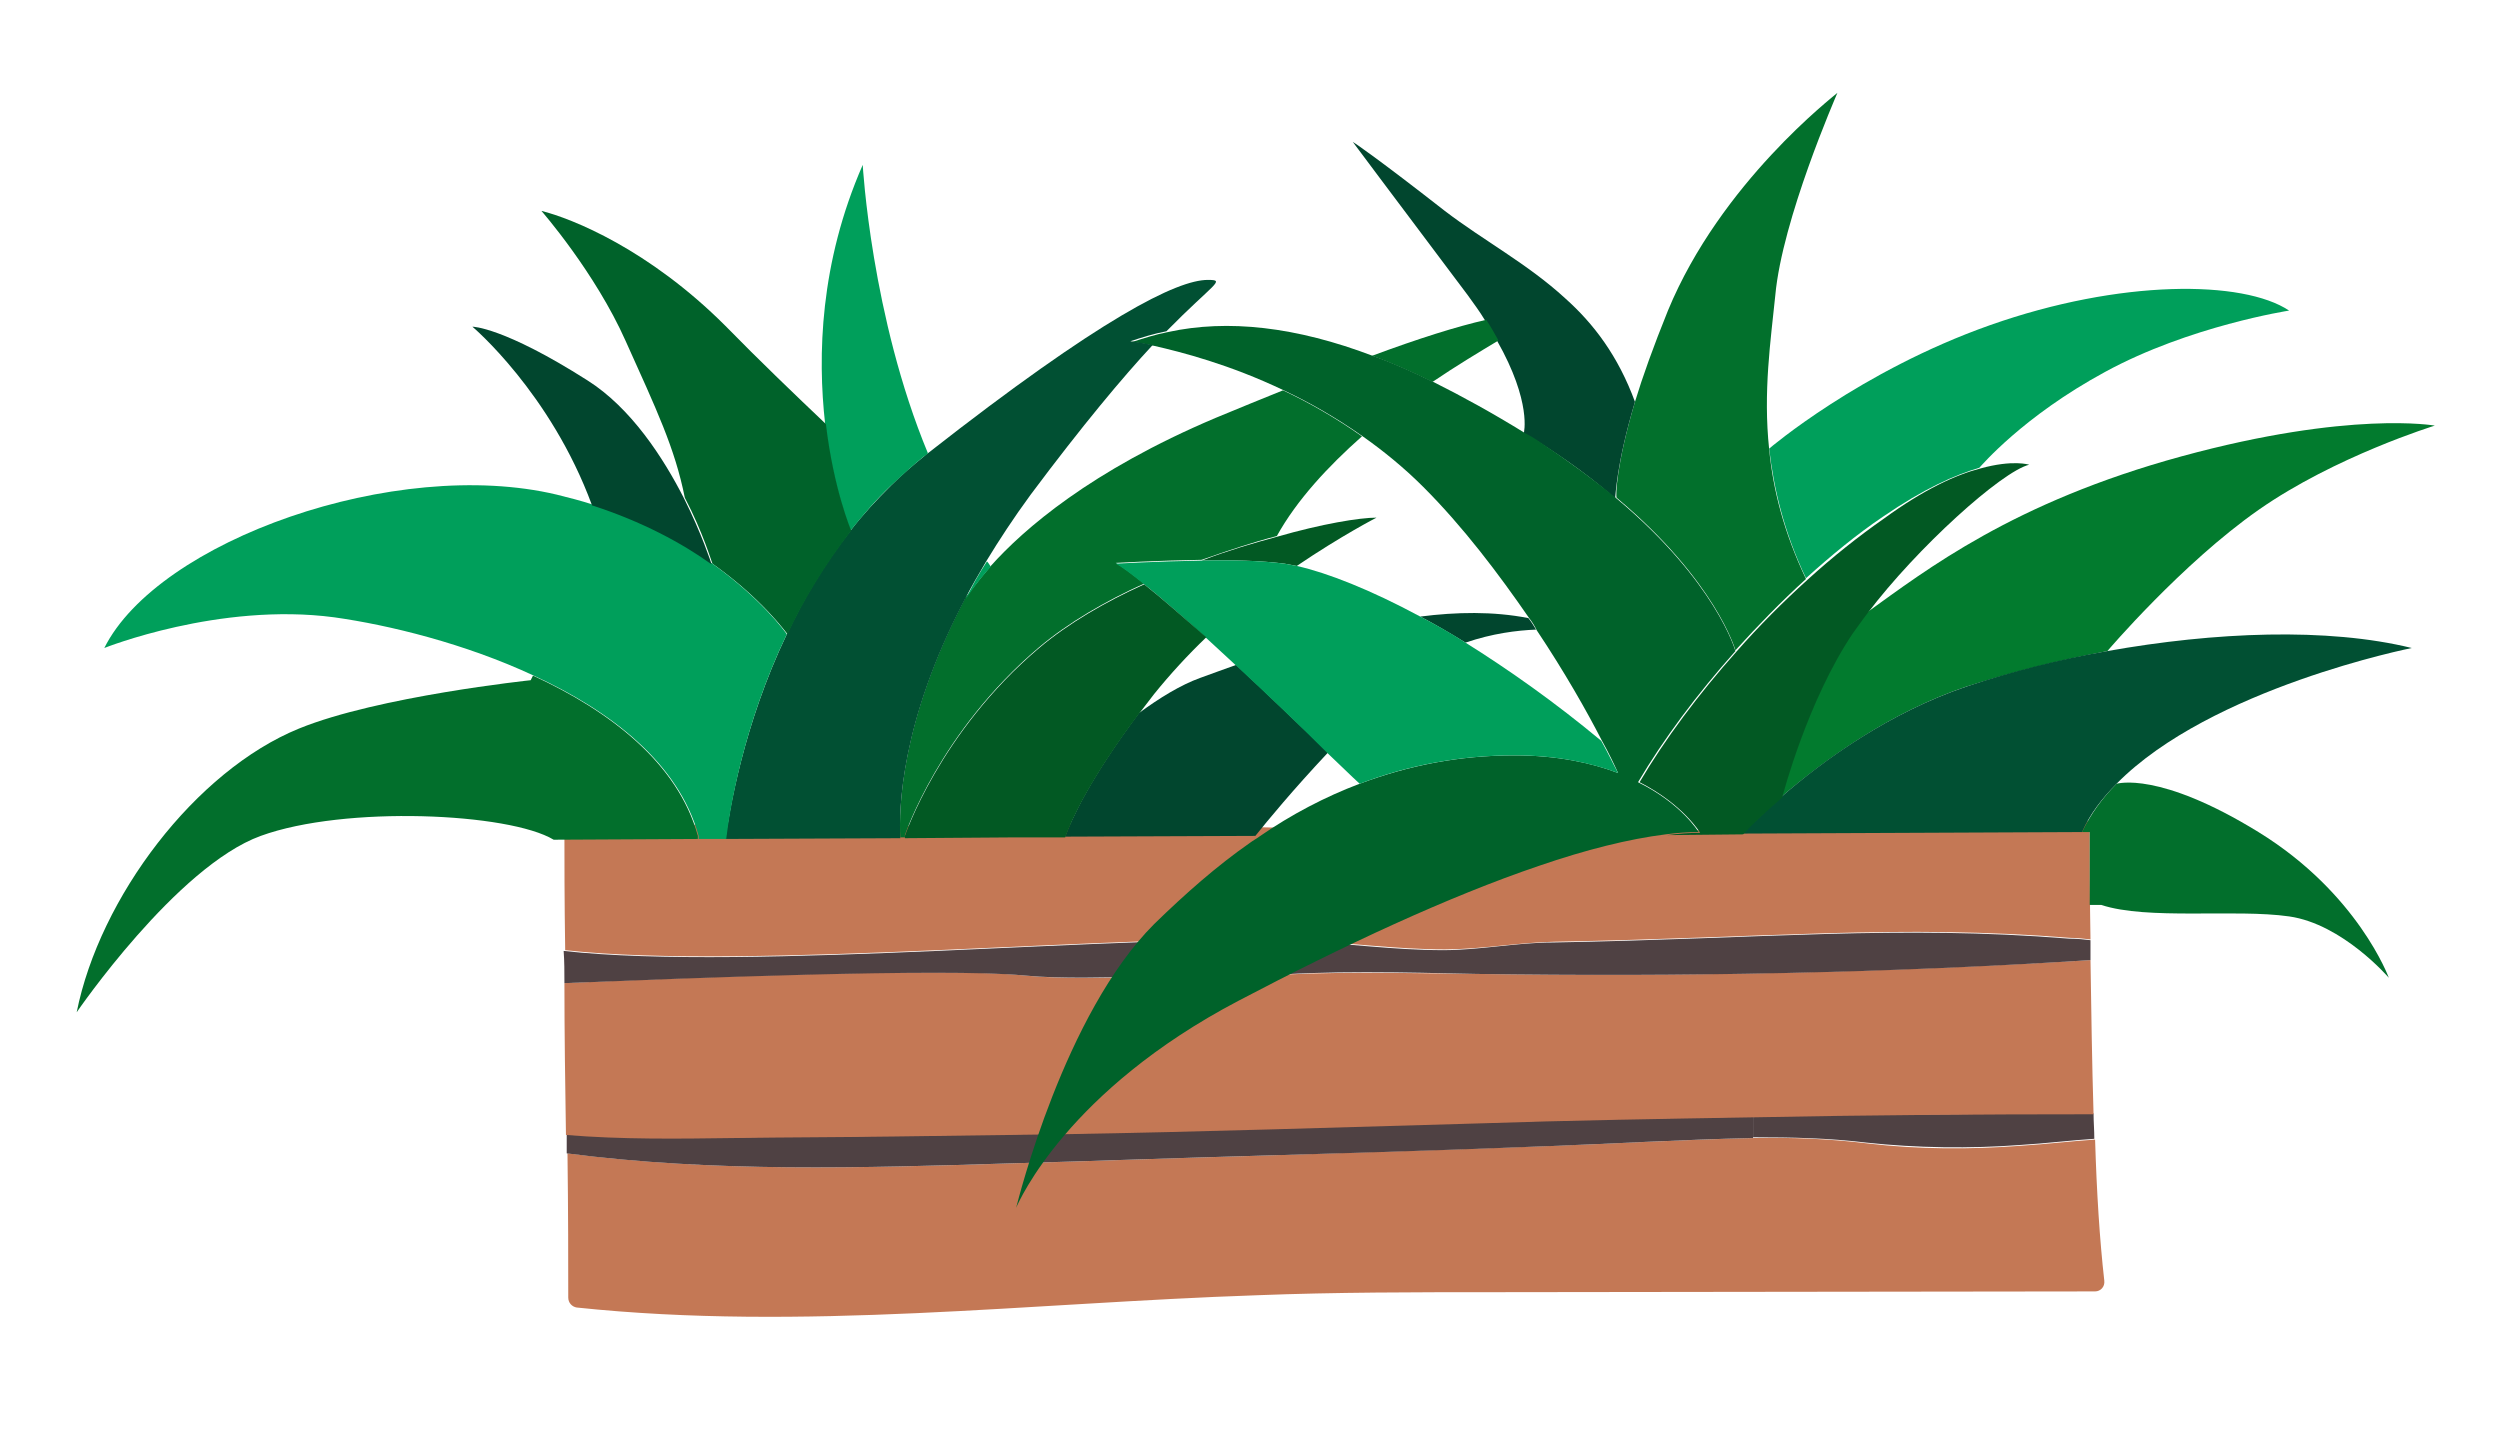
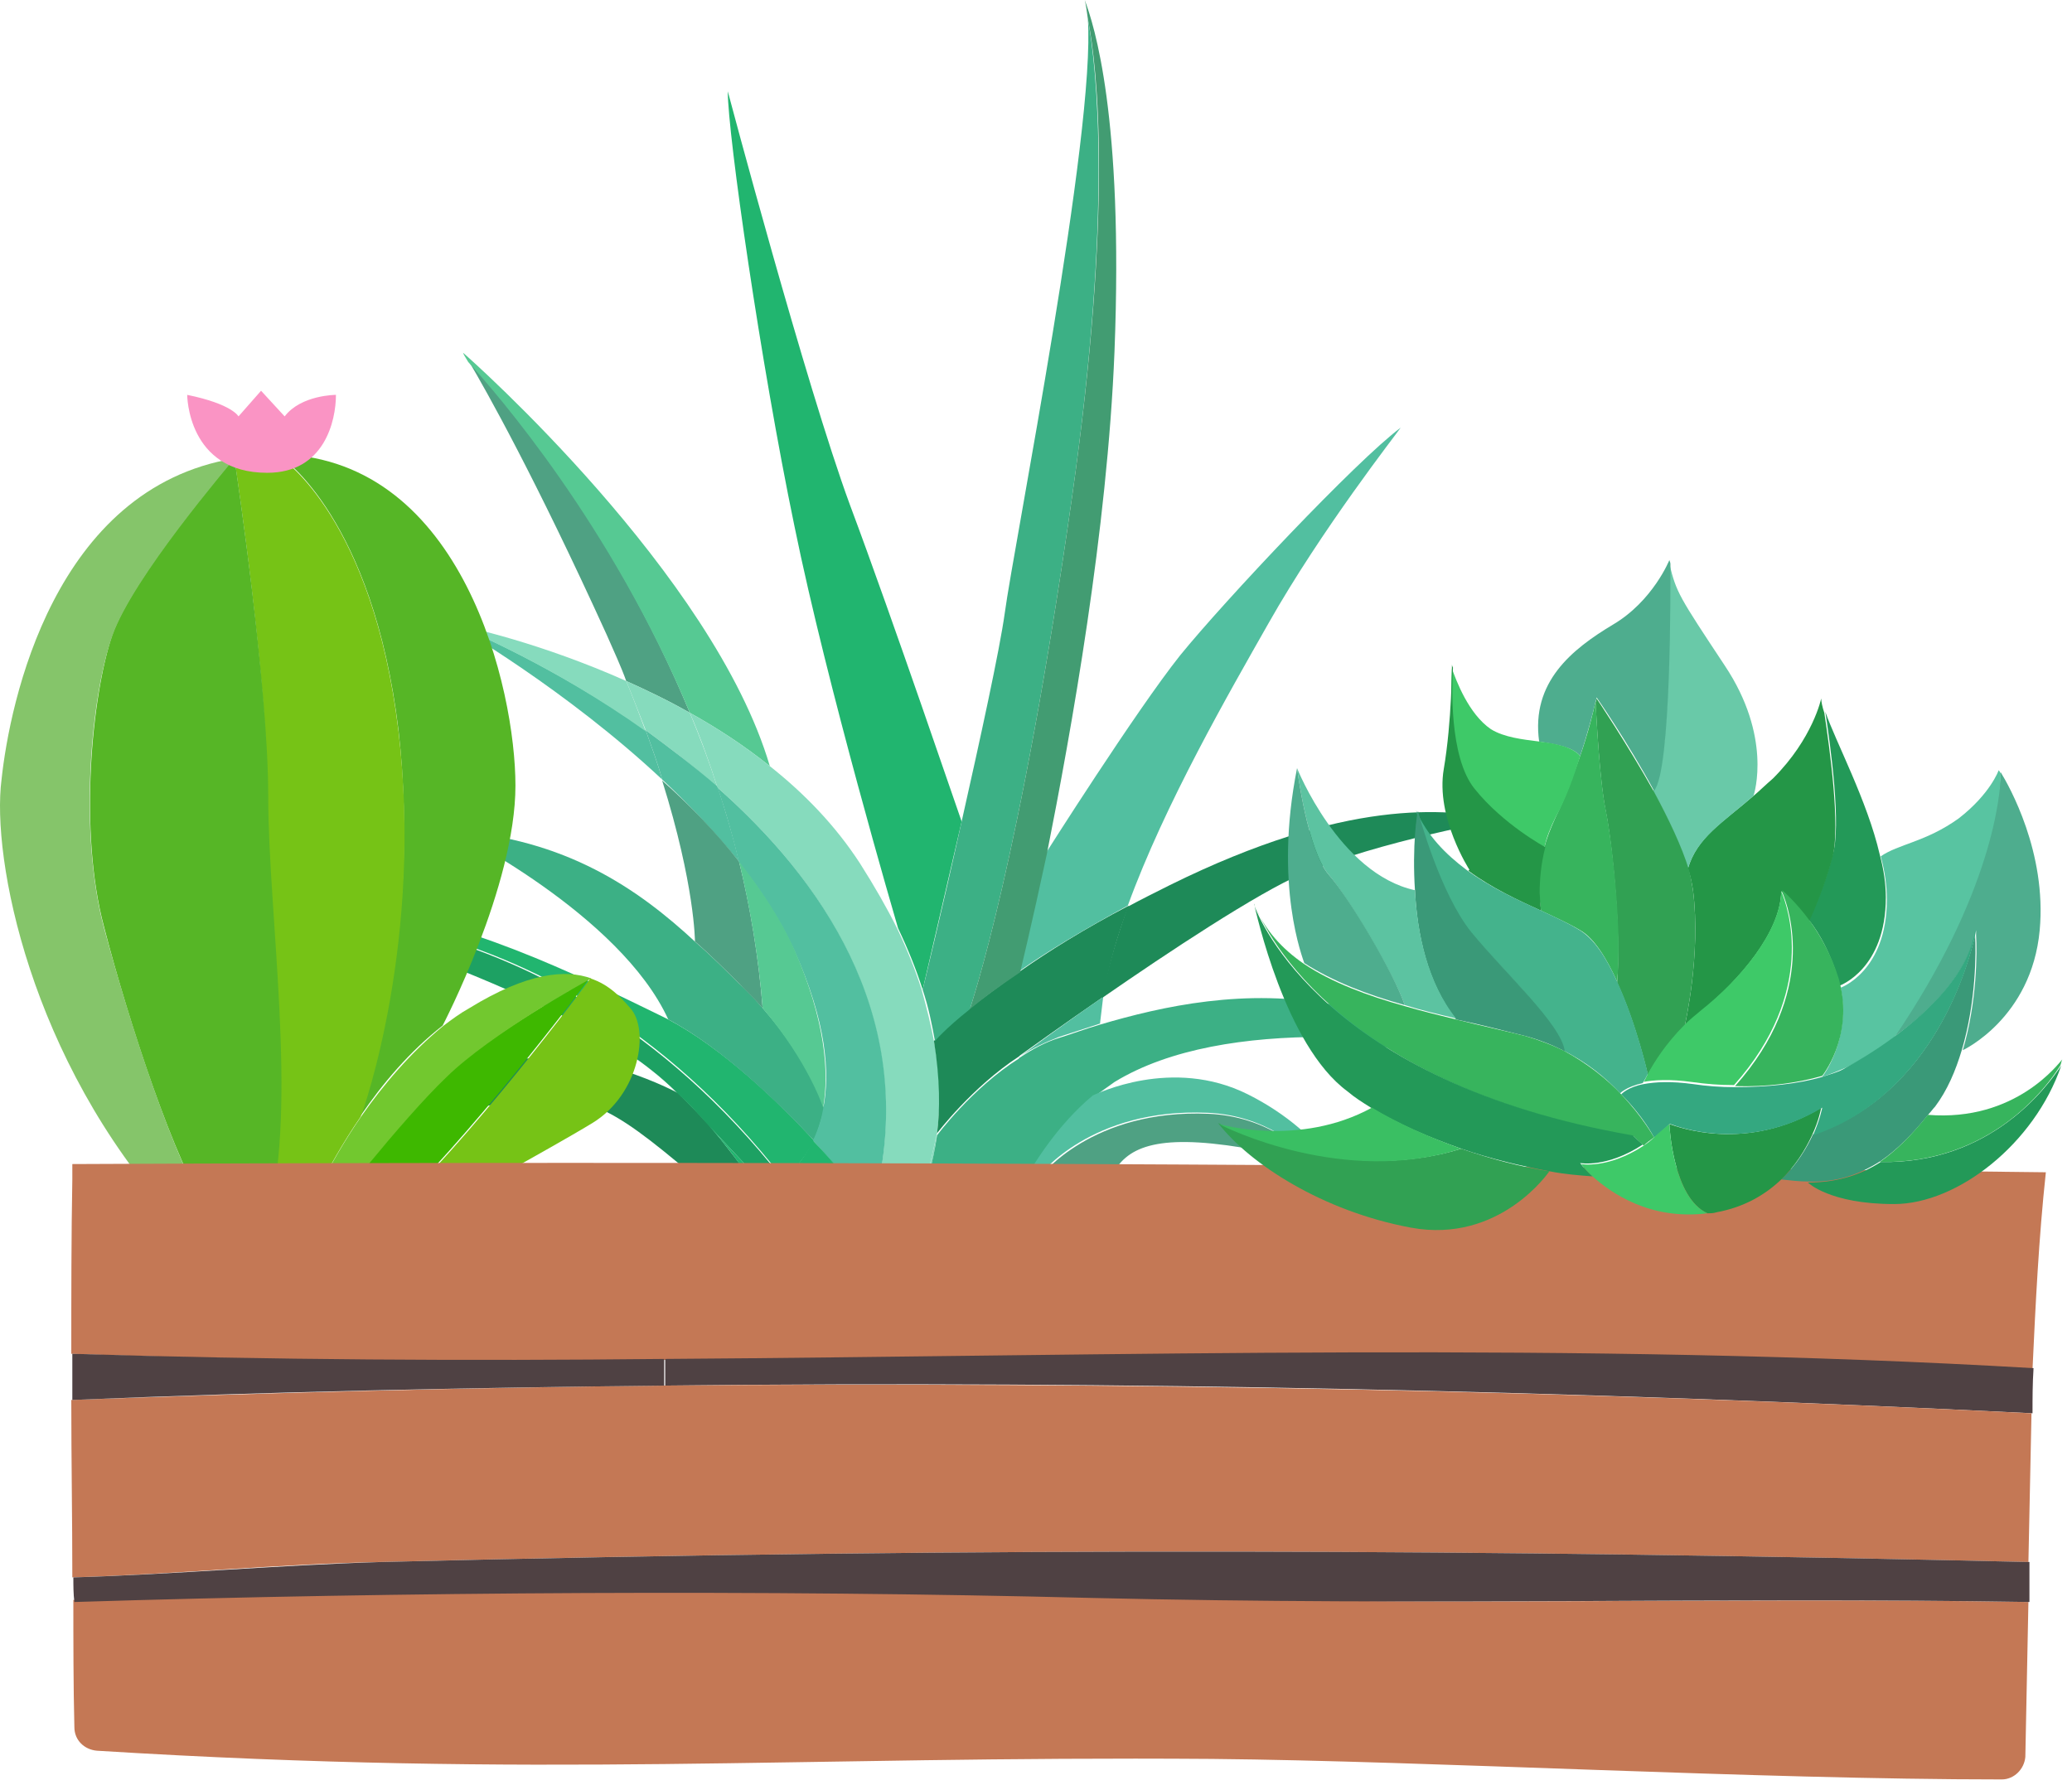
- <svg xmlns="http://www.w3.org/2000/svg" version="1.1" id="Layer_1" x="0px" y="0px" viewBox="0 0 326 187" style="enable-background:new 0 0 326 187;" xml:space="preserve">
-   <path style="fill:#C47855;" d="M274.4,167c0.1,0.8-0.5,1.4-1.2,1.4l-78.2,0.1c-10.4,0-20.8,0-31.1,0.4c-29.6,1-59.3,4.7-88.7,1.6  c-0.6-0.1-1.1-0.6-1.1-1.3c0-4.4,0-11.2-0.1-18.8c19.2,2.5,38.6,1.9,58,1.3c10.8-0.3,21.6-0.7,32.4-1c17.6-0.6,33.5-1,50.3-1.8  c4.7-0.2,9.4-0.4,14-0.5c4.9-0.1,9.9,0.1,14.8,0.7c6.6,0.8,13.6,0.8,20.1,0.3c3.3-0.2,6.5-0.6,9.6-0.8  C273.4,155.4,273.8,161.7,274.4,167z" />
-   <path style="fill:#4F4143;" d="M273,145.2c0,1.1,0.1,2.2,0.1,3.3c-3.1,0.2-6.3,0.6-9.6,0.8c-6.6,0.5-13.6,0.4-20.1-0.3  c-4.9-0.6-9.8-0.7-14.8-0.7l0-2.8C243.4,145.4,258.2,145.2,273,145.2z" />
-   <path style="fill:#4F4143;" d="M228.6,145.6l0,2.8c-4.7,0.1-9.4,0.3-14,0.5c-16.8,0.8-32.8,1.3-50.3,1.8c-10.8,0.3-21.6,0.7-32.4,1  c-19.4,0.6-38.8,1.2-58-1.3c0-0.8,0-1.6,0-2.5c7.3,0.5,14.6,0.5,21.9,0.4c7-0.1,13.9-0.1,20.9-0.2c7.4-0.1,14.8-0.2,22.2-0.3  c17.9-0.3,35.8-1,53.8-1.4C204.6,146,216.6,145.8,228.6,145.6z" />
-   <g>
-     <path style="fill:#C47855;" d="M272.6,125.2c0.1,6.6,0.2,13.5,0.4,20.1c-14.8,0-29.6,0.1-44.4,0.4c-12,0.2-24,0.4-36,0.8   c-17.9,0.5-35.9,1.1-53.8,1.4c-7.4,0.1-14.8,0.2-22.2,0.3c-7,0.1-13.9,0.1-20.9,0.2c-7.3,0.1-14.6,0.2-21.9-0.4   c-0.1-6.5-0.2-13.4-0.2-19.8c15.1-0.7,49.5-2.1,59.9-1c5.2,0.5,10.7,0.3,16,0.2c4.9,0,9.5,0.3,14.4-0.1c9.5-0.7,19.1-0.4,28.6-0.3   C219.2,127.4,246,126.8,272.6,125.2z" />
-     <path style="fill:#4F4143;" d="M272.6,122.6c0,0.9,0,1.7,0,2.6c-26.6,1.7-53.4,2.2-80.1,1.8c-9.6-0.2-19.1-0.5-28.6,0.3   c-4.9,0.4-9.5,0.1-14.4,0.1c-5.2,0-10.7,0.3-16-0.2c-10.4-1-44.8,0.4-59.9,1c0-1.4,0-2.9-0.1-4.2c24.1,2.7,74.6-2.3,95.5-1.3   c6.4,0.3,12.8,1.2,19.2,1.2c4.8,0,9.5-1,14.3-1c27.8-0.5,44.9-2.3,67.3-0.5C270.9,122.4,271.7,122.5,272.6,122.6z" />
-     <path style="fill:#C47855;" d="M272.5,107.1c0,4.7,0,10,0.1,15.4c-0.9-0.1-1.7-0.2-2.6-0.2c-22.4-1.8-39.5,0-67.3,0.5   c-4.8,0.1-9.6,1-14.3,1c-6.4,0-12.8-0.9-19.2-1.2c-21-1-71.5,4-95.5,1.3c-0.1-6.4-0.1-12-0.1-15.6l0.1-1.3   c36.3,1.4,40.3,0.4,71.9,0.5c12.3,0.1,58.7,1.6,71,1C234.9,107.6,254,106.6,272.5,107.1z" />
-     <path style="fill:#027B2E;" d="M284.5,59.5c22-6,33-4,33-4s-13,4-23,11s-19.7,18.4-19.7,18.4c-6.4,1.2-12.6,2.8-18.3,4.6   c-10.1,3.4-18.6,9.6-24.2,14.4c0.1-0.4,3.3-12.5,9.2-21.4c0.6-0.8,1.2-1.7,1.9-2.6l0,0C251.2,74.3,262.5,65.5,284.5,59.5z" />
-     <path style="fill:#026F2C;" d="M294.5,108.5c13,8,17,19,17,19s-6-7-13-8S280,120,274,118h-1.5v-9.5h-1c1.1-2.3,2.6-4.4,4.5-6.3   C276.1,102.2,281.5,100.5,294.5,108.5z" />
-     <path style="fill:#015033;" d="M274.8,84.9c14-2.5,28.7-3.1,39.7-0.4c0,0-26.2,5.2-38.5,17.7c-1.9,1.9-3.5,4-4.5,6.3l-44.3,0.2   c1.2-1.2,2.9-2.9,5.1-4.8c0,0,0,0,0,0c5.5-4.8,14.1-11,24.2-14.4C262.2,87.6,268.4,86,274.8,84.9z" />
-     <path style="fill:#009F5B;" d="M298.5,40.5c0,0-13,2-24,8c-10.7,5.8-16.1,12.2-16.4,12.5c0,0,0,0,0,0c-3.1,0.9-7.2,2.7-12.6,6.4   c-3.4,2.3-6.8,5.1-10,8c-2.9-6.1-4.2-11.7-4.8-16.9c0,0,11.8-10.1,28.8-16.1S292.5,36.5,298.5,40.5z" />
-     <path style="fill:#025923;" d="M258.2,61.1c4.3-1.2,6.4-0.5,6.4-0.5c-3.6,0.9-14.6,10.8-21.1,19.4l0,0c-0.7,0.9-1.3,1.8-1.9,2.6   c-5.9,8.8-9.1,21-9.2,21.4c0,0,0,0,0,0c-2.2,1.9-4,3.6-5.1,4.8l-9.9,0.1c1.5-0.2,2.9-0.3,4.3-0.3c0,0-2.2-3.7-7.9-6.6   c3.3-5.6,7.7-11.5,12.7-17.1c2.9-3.3,6-6.4,9.2-9.3c3.3-3,6.7-5.7,10-8C250.9,63.8,255.1,61.9,258.2,61.1   C258.2,61.1,258.2,61.1,258.2,61.1z" />
-     <path style="fill:#02702C;" d="M213.2,52.4c1-3.3,2.4-7.2,4.3-11.9c6.9-16.7,21.7-28,22.1-28.4c-0.2,0.5-7.2,16.5-8.1,26.4   c-0.6,5.9-1.6,12.6-0.8,20.1c0.5,5.2,1.9,10.8,4.8,16.9c-3.2,2.9-6.3,6.1-9.2,9.3c0,0-2.5-9-15.5-19.9c0,0,0,0,0,0   C210.7,64.7,210.7,60.8,213.2,52.4z" />
-     <path style="fill:#01462E;" d="M199.3,80.6c0.4,0.5,0.7,1,1,1.5c-2.5,0.1-5.7,0.5-9.2,1.7c-2.1-1.3-4-2.4-5.9-3.4   C189.9,79.8,194.7,79.7,199.3,80.6z" />
-     <path style="fill:#01462E;" d="M213.2,52.4c-2.2-6-5.4-10.2-9.1-13.5c-4.9-4.5-10.6-7.5-15.7-11.4c-8.7-6.8-11.8-8.9-12-9   c0.2,0.3,4.2,5.6,15,20c0.8,1.1,1.6,2.2,2.2,3.2c0.6,0.9,1.2,1.8,1.6,2.7c4.6,8.1,3.5,12.1,3.5,12.1c0.5,0.3,1.1,0.7,1.7,1   c4,2.5,7.4,5,10.2,7.5C210.7,64.7,210.7,60.8,213.2,52.4z" />
-     <path style="fill:#026F2C;" d="M193.8,41.7c0.6,0.9,1.1,1.8,1.6,2.7c-2.5,1.5-5.5,3.3-8.6,5.4c-2.7-1.3-5.3-2.5-7.9-3.4   C185.1,44.1,189.9,42.6,193.8,41.7z" />
-     <path style="fill:#025923;" d="M179.5,67.5c0,0-4.5,2.3-10.4,6.3h0c-0.6-0.1-1.1-0.2-1.6-0.3c-3.1-0.4-7.1-0.5-10.8-0.4   c3.4-1.3,6.8-2.3,9.8-3.1C172.4,68.3,177.3,67.5,179.5,67.5z" />
-     <path style="fill:#026F2C;" d="M129.2,73.8c4.3-4.8,13-12.4,29.3-19.3c3.1-1.3,6.1-2.5,8.8-3.6c3.4,1.6,6.9,3.6,10.3,6   c-4.4,3.9-8.5,8.3-11.1,13c-3.1,0.8-6.4,1.9-9.8,3.1c-5.9,0.1-11.2,0.4-11.2,0.4c0.9,0.5,2.2,1.5,3.7,2.7   c-5.1,2.3-9.9,5.1-13.7,8.3c-13,11-17.5,24.5-17.5,24.5v0.3l-0.6,0c-0.2-3.6,0-15.1,8.4-31.1c0,0,0,0,0-0.1   C126.3,77.5,127.3,76,129.2,73.8z" />
-     <path style="fill:#01462E;" d="M173.2,98.1c-4.6,4.9-7.9,8.9-9.5,10.9l-24.8,0.1c0.8-2.2,3.1-7.4,9.6-16.1c2.7-2,5.5-3.7,8-4.6   c1.4-0.5,3-1.1,4.7-1.7C165.5,90.7,169.8,94.9,173.2,98.1z" />
-     <path style="fill:#00622A;" d="M213.6,102c3.3-5.6,7.7-11.5,12.7-17.1c0,0-2.5-9-15.5-19.9c0,0,0,0,0,0c-2.9-2.4-6.3-4.9-10.2-7.5   c-0.6-0.4-1.1-0.7-1.7-1c-4.2-2.6-8.2-4.8-12-6.7c-2.7-1.3-5.3-2.5-7.9-3.4c-10-3.8-18.9-4.8-26.7-3.1c-1.6,0.3-3.1,0.8-4.7,1.3   c0,0,1.1,0.1,2.9,0.5c3.5,0.8,9.8,2.4,16.9,5.8c3.4,1.6,6.9,3.6,10.3,6c2.7,1.9,5.4,4.1,7.9,6.6c5.2,5.2,9.8,11.3,13.8,17.1   c0.4,0.5,0.7,1,1,1.6c3.6,5.4,6.5,10.5,8.5,14.4l0,0c0.9,1.6,1.6,3.1,2.1,4.2c-3.4-1.3-7.9-2.3-13.5-2.3c-7.2,0-13.8,1.3-20.2,3.7   c-4.5,1.7-8.9,4-13.1,6.9c-0.4,0.3-0.8,0.5-1.2,0.8c0,0,0,0,0,0c-4.3,3-8.4,6.6-12.5,10.6c-11.7,11.7-17.7,35.9-18,37   c0.4-0.9,6.7-15.3,29-27c13.7-7.2,27.4-13.6,39.2-17.6c6.1-2.1,11.7-3.5,16.5-4.1c1.5-0.2,2.9-0.3,4.3-0.3   C221.5,108.5,219.3,104.8,213.6,102z" />
-     <path style="fill:#009F5B;" d="M208.8,96.6L208.8,96.6c-6-5-12.1-9.3-17.7-12.8c-2-1.3-4-2.4-5.9-3.4c-6.5-3.5-12.1-5.7-16.1-6.6h0   c-0.6-0.1-1.1-0.2-1.6-0.3c-3.1-0.4-7.1-0.5-10.8-0.4c-5.9,0.1-11.2,0.4-11.2,0.4c0.9,0.5,2.2,1.5,3.7,2.7c2.3,1.8,5.1,4.3,8.1,7   c1.3,1.2,2.6,2.4,3.9,3.6c4.3,4,8.6,8.1,11.9,11.4c1.7,1.6,3.1,3,4.2,4c6.3-2.4,13-3.7,20.2-3.7c5.6,0,10,1,13.5,2.3   C210.4,99.7,209.7,98.2,208.8,96.6z" />
-     <path style="fill:#025923;" d="M149.2,76.2c-5.1,2.3-9.9,5.1-13.7,8.3c-13,11-17.5,24.5-17.5,24.5v0.3l13.6-0.1l7.3,0   c0.8-2.2,3.1-7.4,9.6-16.1c0.6-0.8,1.3-1.7,2-2.6c2.1-2.6,4.4-5.1,6.8-7.4C154.3,80.5,151.5,78,149.2,76.2z" />
-     <path style="fill:#009F5B;" d="M128.7,73.2c0.2,0.2,0.3,0.4,0.5,0.7c-1.9,2.1-2.9,3.7-3.3,4.3C126.7,76.5,127.6,74.9,128.7,73.2z" />
-     <path style="fill:#015033;" d="M157.5,36.5c-4,0-13.9,4.9-36.5,22.6c-0.2,0.1-0.3,0.2-0.5,0.4c-1.5,1.2-3,2.5-4.3,3.8   c-1.9,1.9-3.7,3.8-5.3,5.9c-3.4,4.3-6.2,9-8.3,13.5c-5.7,11.9-7.5,23.2-8,26.7l22.8-0.1c-0.2-3.6,0-15.1,8.4-31.1c0,0,0,0,0,0   c0.8-1.6,1.8-3.3,2.8-5c1.7-2.8,3.6-5.7,5.8-8.7c6.8-9.1,12-15.3,15.9-19.5c-1.8-0.4-2.9-0.5-2.9-0.5c1.5-0.5,3.1-1,4.7-1.3   C158.3,36.9,159.9,36.5,157.5,36.5z" />
-     <path style="fill:#009F5B;" d="M112.5,21.5c-5.6,12.8-5.9,24.9-4.9,33.8c1,8.5,3.3,13.9,3.3,13.9c1.6-2,3.3-4,5.3-5.9   c1.4-1.3,2.8-2.6,4.3-3.8c0.2-0.1,0.3-0.2,0.5-0.4C113.6,41.3,112.5,21.5,112.5,21.5z" />
-     <path style="fill:#00622A;" d="M107.7,55.3c1,8.5,3.3,13.9,3.3,13.9c-3.4,4.4-6.2,9-8.3,13.5c-0.2-0.2-3.3-4.6-9.8-9.2c0,0,0,0,0,0   c-0.1-0.2-1.2-4-3.6-8.6c-1.3-6.5-3.7-11.5-7.7-20.4c-4-9-11-17-11-17c4,1,14,5,24,15C99,47,103.7,51.5,107.7,55.3z" />
-     <path style="fill:#009F5B;" d="M102.6,82.7c-5.7,11.9-7.5,23.2-7.9,26.7l-3.6,0V109c-2.6-9.5-11.5-16.3-21.5-20.9   c-9-4.2-18.9-6.6-26-7.6c-15-2-30,4-30,4c7-14,38-25,59-20c1.6,0.4,3.2,0.8,4.7,1.3c6.5,2.1,11.7,4.9,15.6,7.7c0,0,0,0,0,0   C99.3,78.1,102.4,82.4,102.6,82.7z" />
-     <path style="fill:#026F2C;" d="M91,109v0.4l-18.8,0.1C66.4,106,45,105,34,109s-24,23-24,23c3-15,15.5-31.5,29-37   c10.3-4.2,30.2-6.3,30.2-6.3l0.3-0.6C79.5,92.7,88.4,99.5,91,109z" />
-     <path style="fill:#01462E;" d="M89.2,65c2.3,4.6,3.5,8.3,3.6,8.6c-3.9-2.8-9.1-5.6-15.6-7.7c-5.4-14.7-15.6-23.3-15.6-23.3   s4,0,15,7C82.3,53.2,86.5,59.7,89.2,65z" />
-   </g>
+ <svg xmlns="http://www.w3.org/2000/svg" viewBox="0 0 202 174" fill="none">
+   <path d="M37.651 111.7C37.951 111.5 42.151 108.5 49.451 107.5C56.951 106.4 59.151 107.5 67.551 114.6H72.951C72.451 113.9 70.951 111.9 69.051 109.6L66.151 106.6C65.751 106.4 57.951 102.2 50.651 103.3C42.951 104.3 39.751 107.5 37.651 111.7Z" fill="#1E8A58" />
+   <path d="M45.751 35.3C47.351 38 52.151 46.5 59.151 61.9C59.851 63.5 60.551 65 61.051 66.4C63.051 67.3 65.151 68.3 67.251 69.5C59.651 51.1 48.551 38.3 45.751 35.3Z" fill="#4FA183" />
+   <path d="M19.651 89.3C22.851 88.8 52.951 84.9 76.351 114.9C76.351 114.9 78.051 113.8 79.351 111.2C75.951 107.5 70.451 102.2 65.151 99.4C64.951 99.3 64.751 99.2 64.551 99.1C55.951 94.9 45.151 89.6 34.451 88.5C25.251 87.5 20.751 88.9 19.651 89.3Z" fill="#21B56F" />
+   <path d="M44.051 81C44.051 81 60.451 89.1 65.151 99.4C70.451 102.2 75.951 107.6 79.351 111.2C79.751 110.3 80.051 109.3 80.351 108.1C80.351 108.1 79.051 103.7 74.451 98.4C73.751 97.6 72.951 96.7 72.051 95.9C70.751 94.6 69.351 93.2 67.851 91.9C62.151 86.6 55.151 81.8 44.051 81Z" fill="#3CB085" />
+   <path d="M75.051 74.7C69.551 56 45.851 35 45.151 34.4C45.151 34.5 45.351 34.8 45.651 35.3C48.451 38.4 59.551 51.1 67.251 69.5C69.951 71 72.551 72.7 75.051 74.7Z" fill="#56C993" />
+   <path d="M62.951 71.2C53.951 64.9 45.551 61.4 44.251 60.8C44.151 60.8 44.151 60.8 44.051 60.8C44.551 61.1 55.151 67.2 64.551 76C64.151 74.5 63.551 72.9 62.951 71.2Z" fill="#52BFA0" />
+   <path d="M61.051 66.4C52.751 62.7 45.551 61.1 44.251 60.9C45.551 61.4 53.951 64.9 62.951 71.3C62.351 69.7 61.751 68.1 61.051 66.4Z" fill="#86DBBD" />
+   <path d="M61.051 66.4C61.751 68.1 62.351 69.7 62.951 71.2C65.251 72.9 67.651 74.7 69.951 76.8C69.151 74.3 68.251 71.9 67.251 69.5C65.151 68.3 63.051 67.3 61.051 66.4Z" fill="#86DBBD" />
+   <path d="M62.951 71.2C63.551 72.9 64.151 74.5 64.551 76C67.251 78.5 69.751 81.2 72.051 84C71.451 81.5 70.751 79.1 69.951 76.7C67.651 74.7 65.251 72.9 62.951 71.2Z" fill="#52BFA0" />
+   <path d="M66.051 106.6L68.951 109.6C68.151 108.7 67.151 107.6 66.051 106.6Z" fill="#1E8A58" />
+   <path d="M64.551 76.1C67.751 86.3 67.751 91.8 67.751 91.8C69.251 93.1 70.651 94.5 71.951 95.8C72.851 96.7 73.651 97.5 74.351 98.3C73.951 93.3 73.151 88.5 72.051 84C69.851 81.2 67.251 78.5 64.551 76.1Z" fill="#4FA183" />
+   <path d="M75.051 74.7C72.551 72.7 69.951 71 67.251 69.5C68.251 71.8 69.151 74.3 69.951 76.8C80.151 85.8 88.751 98.6 85.751 114.9H90.351L91.351 110.5C91.651 108.2 91.751 105.2 91.051 101.5C90.751 99.9 90.351 98.3 89.851 96.5C89.251 94.6 88.451 92.6 87.451 90.5C86.451 88.5 85.251 86.4 83.851 84.2C81.451 80.5 78.451 77.4 75.051 74.7Z" fill="#86DBBD" />
+   <path d="M68.951 109.6C70.951 111.8 72.351 113.8 72.851 114.6H73.651L68.951 109.6Z" fill="#21B56F" />
+   <path d="M69.951 76.8C70.751 79.1 71.451 81.6 72.051 84.1C74.251 86.9 76.051 89.7 77.451 92.7C80.551 99.6 80.951 104.6 80.251 108.1C80.051 109.3 79.651 110.4 79.251 111.2C81.251 113.4 82.551 114.9 82.551 114.9H85.751C88.851 98.6 80.151 85.8 69.951 76.8Z" fill="#52BFA0" />
+   <path d="M70.951 8.9C70.951 13.1 74.151 35.4 77.451 51.3C80.651 67 87.351 89.8 87.551 90.5C88.551 92.6 89.351 94.6 89.951 96.5C89.951 96.5 91.751 88.7 93.751 80.1C93.551 79.6 87.151 60.7 82.851 49.2C78.551 37.5 70.951 8.9 70.951 8.9Z" fill="#21B56F" />
+   <path d="M39.751 92.6C48.351 95.8 58.051 100 63.451 104.3C64.351 105 65.251 105.8 66.051 106.6C67.151 107.6 68.051 108.6 68.951 109.6L73.651 114.6H72.851C72.951 114.8 73.051 114.9 73.051 114.9H76.251C52.751 85 22.651 88.8 19.551 89.3C19.351 89.4 19.251 89.4 19.251 89.4C19.251 89.4 31.151 89.5 39.751 92.6Z" fill="#1DA163" />
+   <path d="M72.051 84C73.151 88.6 73.951 93.3 74.351 98.3C78.851 103.6 80.251 108 80.251 108C80.851 104.5 80.451 99.5 77.451 92.6C76.151 89.7 74.251 86.8 72.051 84Z" fill="#56C993" />
+   <path d="M76.351 114.9H82.551C82.551 114.9 81.251 113.3 79.251 111.2C78.051 113.8 76.351 114.9 76.351 114.9Z" fill="#21B56F" />
+   <path d="M91.351 110.5L90.351 114.9C90.351 114.9 91.051 113.3 91.351 110.5Z" fill="#86DBBD" />
+   <path d="M129.051 101.1C136.551 101.1 147.351 107.5 147.351 107.5C147.351 107.5 140.851 100.1 130.151 98C121.451 96.3 113.351 98.1 107.251 99.9C105.851 100.3 104.551 100.8 103.251 101.2C101.951 101.6 100.651 102.3 99.451 103.1C99.451 103.1 99.351 103.1 99.351 103.2C94.751 106.1 91.351 110.7 91.351 110.7C90.951 113.5 90.351 115.1 90.351 115.1H100.051C100.051 115.1 100.051 115 100.151 114.8C100.751 113.8 102.951 109.9 106.551 107C107.251 106.5 107.951 106 108.651 105.5C114.051 102.2 121.551 101.1 129.051 101.1Z" fill="#3CB085" />
+   <path d="M91.051 101.5C91.651 105.2 91.651 108.3 91.351 110.5C91.351 110.5 94.751 106 99.351 103C99.351 103 99.351 103 99.451 102.9C100.151 102.4 103.351 100.1 107.551 97.2C108.051 94.4 108.851 91.4 110.051 88.3C105.651 90.6 102.151 92.8 99.451 94.7C97.451 96.1 95.851 97.3 94.551 98.3C92.051 100.3 91.051 101.5 91.051 101.5Z" fill="#1E8A58" />
+   <path d="M101.951 83.2C100.451 90.2 99.351 94.7 99.351 94.7C102.051 92.8 105.551 90.7 109.951 88.3C113.551 78.4 119.851 67.5 123.651 60.8C128.851 51.6 136.151 42.3 136.551 41.7C132.251 44.9 119.351 58.6 115.051 63.9C110.751 69.3 101.951 83.2 101.951 83.2Z" fill="#52BFA0" />
+   <path d="M99.451 103C100.651 102.2 101.951 101.6 103.251 101.1C104.451 100.7 105.751 100.3 107.251 99.8V99.7C107.351 98.9 107.451 98.1 107.551 97.2C103.351 100.1 100.151 102.5 99.451 103Z" fill="#52BFA0" />
+   <path d="M106.051 1.8C106.851 12.8 98.851 53.1 97.951 59.8C97.451 63.4 95.551 72.1 93.751 80.1C91.851 88.7 89.951 96.5 89.951 96.5C90.551 98.3 90.851 99.9 91.151 101.5C91.151 101.5 92.151 100.3 94.551 98.4C94.651 98 99.451 84.2 104.551 48.2C108.451 20.6 106.951 6.8 106.051 1.8Z" fill="#3CB085" />
+   <path d="M108.651 34.3C109.551 11.3 106.651 2.4 105.751 0C105.851 0.4 105.951 1 106.051 1.8C107.051 6.9 108.451 20.6 104.551 48.2C99.451 84.2 94.651 98 94.551 98.4C95.751 97.4 97.351 96.2 99.451 94.8C99.451 94.8 100.551 90.3 102.051 83.3C104.451 71.2 107.951 51.7 108.651 34.3Z" fill="#429C72" />
+   <path d="M133.551 121.7C133.051 117 129.251 110.5 121.651 106.7C114.251 103 106.851 106.7 106.551 106.8C103.051 109.7 100.751 113.6 100.151 114.6H101.351C101.351 114.6 106.351 108 117.751 108.5C128.851 109 133.251 120.9 133.551 121.7Z" fill="#52BFA0" />
+   <path d="M121.151 111.9C129.451 113.3 133.251 121.2 133.551 121.7C133.251 121 128.951 109.1 117.851 108.6C106.451 108.1 101.451 114.7 101.451 114.7H108.351C109.751 111.9 112.551 110.5 121.151 111.9Z" fill="#4FA183" />
+   <path d="M126.951 85.2C134.451 82 146.351 79.9 146.351 79.9C140.951 78.8 131.251 77.8 114.051 86.3C112.651 87 111.251 87.7 109.951 88.4C108.851 91.5 107.951 94.5 107.451 97.3C113.951 92.8 122.551 87.1 126.951 85.2Z" fill="#1E8A58" />
+   <path d="M61.451 98.3C63.351 100.4 62.351 106.7 57.751 109.5C53.151 112.3 43.851 117.2 41.051 119.3L37.251 119.1C45.651 111.4 57.151 96 57.551 95.4C59.451 96 60.651 97.4 61.451 98.3Z" fill="#76C316" />
+   <path d="M43.351 105C47.751 100.8 56.951 95.8 57.451 95.4C57.051 96 45.551 111.3 37.151 119.1L29.751 118.6H31.651C31.651 118.6 38.851 109.3 43.351 105Z" fill="#3EB800" />
+   <path d="M50.251 76.6C50.251 86.4 43.151 100 43.151 100C39.951 102.5 37.251 105.7 35.151 108.8C35.451 107.9 41.151 91.4 38.851 71.2C36.351 50.5 27.451 44.6 27.451 44.6V44.3C45.151 44.9 50.251 67.2 50.251 76.6Z" fill="#56B626" />
+   <path d="M29.851 118.6C29.851 118.6 31.651 114 35.251 108.8C37.351 105.8 40.051 102.6 43.251 100C44.051 99.4 44.851 98.8 45.751 98.3C51.451 94.8 55.151 94.5 57.651 95.4C57.051 95.7 47.851 100.8 43.551 105C39.051 109.3 31.851 118.6 31.851 118.6H29.851V118.6Z" fill="#72C82F" />
+   <path d="M22.851 44.7C23.551 44.6 24.351 44.5 25.151 44.4C25.951 44.3 26.651 44.3 27.451 44.4V44.7C27.451 44.7 36.351 50.5 38.851 71.3C41.251 91.5 35.551 108 35.151 108.9C31.651 114 29.751 118.7 29.751 118.7H26.051C28.951 107.9 26.051 89.3 26.051 77.8C26.151 66.7 23.051 46.1 22.851 44.7Z" fill="#76C316" />
+   <path d="M26.151 77.7C26.151 89.1 29.051 107.8 26.151 118.6H20.551C17.051 113.4 12.551 99.7 10.151 90.4C7.651 81.1 8.951 67.8 10.951 61.9C12.951 56.2 22.251 45.4 22.851 44.6C23.051 46.1 26.151 66.7 26.151 77.7Z" fill="#56B626" />
+   <path d="M22.851 44.7C22.251 45.5 12.951 56.3 10.951 62C8.851 67.9 7.651 81.2 10.151 90.5C12.651 99.8 17.051 113.4 20.551 118.7H16.851C2.951 103.3 -0.849 83.7 0.151 76C0.951 68.5 5.251 47.6 22.851 44.7Z" fill="#85C56A" />
+   <path d="M18.251 38.5C18.251 38.5 18.251 46.1 26.051 46.1C31.651 46.1 32.751 41 32.751 38.5C32.751 38.5 29.351 38.5 27.751 40.6L25.451 38.1L23.251 40.6C23.251 40.6 22.651 39.4 18.251 38.5Z" fill="#FA94C4" />
+   <path d="M199.451 114.3C198.751 120.8 198.451 127.1 198.151 133.5C153.851 130.9 109.251 132.3 64.651 132.6C45.451 132.8 26.151 132.7 6.951 132C6.951 126.2 6.951 120.5 7.051 115V113.5C71.251 113.2 135.351 113.5 199.451 114.3Z" fill="#C47855" />
+   <path d="M198.251 133.4C198.151 134.9 198.151 136.3 198.151 137.8C153.751 135.6 109.251 134.6 64.851 135.1V132.5C109.351 132.2 153.851 130.8 198.251 133.4Z" fill="#4F4143" />
+   <path d="M198.051 137.8C197.951 142.6 197.851 147.4 197.751 152.3C145.351 151.1 97.551 150.8 37.051 152.3C27.051 152.5 17.051 153.5 7.051 153.8C7.051 148.1 6.951 142.3 6.951 136.5C26.151 135.8 45.351 135.3 64.651 135.1C109.251 134.7 153.751 135.6 198.051 137.8Z" fill="#C47855" />
+   <path d="M197.751 156.2C197.651 161.1 197.551 166.1 197.451 171.3C197.351 172.5 196.351 173.5 195.151 173.5C171.151 173.5 139.551 171.7 118.151 171.5C77.351 171.2 52.951 173.4 9.451 170.7C8.251 170.6 7.251 169.7 7.251 168.4C7.151 164.3 7.151 160.2 7.151 156C39.351 155 74.551 154.8 106.151 155.6C139.551 156.7 167.351 155.7 197.751 156.2Z" fill="#C47855" />
+   <path d="M64.751 132.5V135.1C45.551 135.3 26.251 135.7 7.051 136.5C7.051 135 7.051 133.5 7.051 132C26.251 132.6 45.551 132.7 64.751 132.5Z" fill="#4F4143" />
+   <path d="M7.151 153.8C17.151 153.5 27.151 152.6 37.151 152.3C97.651 150.8 145.451 151.1 197.851 152.3C197.851 153.6 197.851 154.9 197.851 156.2C167.451 155.7 139.651 156.6 106.251 155.8C74.751 155 39.451 155.2 7.251 156.2C7.151 155.4 7.151 154.6 7.151 153.8Z" fill="#4F4143" />
+   <path d="M200.951 103.9C198.351 111.5 190.851 117.4 184.651 117.4C178.351 117.4 176.251 115.3 176.251 115.3C178.851 115.3 181.151 114.7 183.351 113.3C194.051 113.5 199.551 106 200.951 103.9Z" fill="#239958" />
+   <path d="M184.651 101.1C194.151 86.9 194.951 77.3 195.051 75.3C195.851 76.6 199.551 83.1 198.851 90.7C198.051 99.3 191.351 102.4 191.351 102.4C192.751 97.7 192.751 92.8 192.651 91.2C192.651 90.9 192.651 90.7 192.651 90.7C191.951 94.8 188.151 98.6 184.651 101.1Z" fill="#4EAD8E" />
+   <path d="M192.551 91.2C192.651 92.8 192.651 97.7 191.251 102.4C190.651 104.4 189.851 106.3 188.651 107.9C188.451 108.1 188.251 108.4 188.051 108.6C186.451 110.6 184.951 112.1 183.351 113.2C181.151 114.6 178.951 115.3 176.251 115.2C175.451 115.2 174.551 115.1 173.651 115C175.151 113.6 176.151 111.9 176.751 110.6C188.651 106.7 191.951 93.7 192.551 91.2Z" fill="#3A9978" />
+   <path d="M183.251 113.3C184.851 112.2 186.351 110.7 187.951 108.7C196.551 109.4 200.751 103.6 201.051 103.3C200.951 103.5 200.951 103.7 200.851 103.9C199.551 106 194.051 113.5 183.251 113.3Z" fill="#37B45D" />
+   <path d="M177.951 69.4C178.951 72.3 182.051 78.1 183.251 83.3C183.651 84.8 183.851 86.2 183.851 87.5C183.851 94.5 179.351 96.1 179.351 96.1C179.251 95.8 179.251 95.6 179.151 95.3C178.451 93 177.451 91.1 176.351 89.7C176.751 88.8 177.851 86.5 178.651 83.4C179.551 80.6 178.451 72.7 177.951 69.4Z" fill="#239958" />
+   <path d="M190.951 79.8C194.051 77.4 194.851 75.1 194.851 75.1C194.851 75.1 194.951 75.2 195.051 75.4C195.051 77.4 194.251 87.1 184.651 101.2C182.751 102.6 181.051 103.6 179.951 104.1C179.251 104.4 178.551 104.7 177.651 105C177.651 105 180.451 101.4 179.451 96.3C179.451 96.3 183.951 94.7 183.951 87.7C183.951 86.4 183.751 84.9 183.351 83.5C185.051 82.3 187.751 82.1 190.951 79.8Z" fill="#58C4A1" />
+   <path d="M173.651 87C173.551 90.9 169.651 95.5 165.851 98.6C165.251 99.1 164.751 99.5 164.251 100C164.251 100 165.851 93.1 165.051 86.8C164.951 86.2 164.851 85.5 164.551 84.7C165.451 81.6 167.951 80.2 170.951 77.6C171.551 77.1 172.151 76.5 172.851 75.9C176.751 72 177.551 68.1 177.551 68.1C177.551 68.4 177.651 68.9 177.851 69.5C178.351 72.8 179.451 80.6 178.651 83.6C177.851 86.6 176.751 89 176.351 89.9C174.951 87.9 173.651 86.9 173.651 86.9C173.651 86.9 173.651 86.9 173.651 87Z" fill="#249647" />
+   <path d="M177.551 108C177.551 108 177.351 109.2 176.651 110.7C176.051 112 175.051 113.7 173.551 115.1C172.051 116.5 170.051 117.7 167.351 118.2C167.051 118.3 166.751 118.3 166.451 118.3C163.151 116.8 162.751 110 162.751 109.6C163.651 109.9 170.251 112.4 177.551 108Z" fill="#249647" />
+   <path d="M169.151 105.9C177.251 96.8 174.451 88.6 173.751 87C173.751 86.9 173.751 86.9 173.751 86.8C173.751 86.8 175.051 87.9 176.451 89.8C177.451 91.2 178.551 93.1 179.251 95.4C179.351 95.7 179.351 95.9 179.451 96.2C180.551 101.3 177.651 104.9 177.651 104.9C175.251 105.6 172.251 106 169.151 105.9Z" fill="#37B45D" />
+   <path d="M168.151 64.9C172.751 71.8 171.051 77.3 170.951 77.6C167.851 80.3 165.451 81.7 164.551 84.7C163.851 82.4 162.551 79.7 161.151 77.1C162.951 75.2 162.751 57.2 162.751 55C163.451 57.8 163.651 58.1 168.151 64.9Z" fill="#69C9A8" />
+   <path d="M165.051 86.8C165.851 93.1 164.251 100 164.251 100C162.451 101.8 161.251 103.7 160.651 104.8C160.651 104.8 159.551 99.9 157.651 95.8C158.051 91.3 157.251 82.6 156.551 79.1C155.951 76.2 155.651 70.2 155.551 68.5C155.651 68.2 155.651 68.1 155.651 68.1C155.651 68.1 158.551 72.4 161.251 77.2C162.651 79.8 163.951 82.5 164.651 84.8C164.851 85.5 164.951 86.2 165.051 86.8Z" fill="#31A153" />
+   <path d="M160.651 104.7C161.251 103.6 162.351 101.8 164.251 99.9C164.751 99.4 165.251 99 165.851 98.5C169.751 95.4 173.551 90.8 173.651 86.9C174.351 88.5 177.151 96.7 169.051 105.8C167.651 105.8 166.351 105.7 164.951 105.5C162.751 105.2 161.251 105.3 160.151 105.5C160.251 105.6 160.351 105.3 160.651 104.7Z" fill="#3EC968" />
+   <path d="M184.651 101.1C188.151 98.5 191.951 94.8 192.551 90.7C192.551 90.7 192.551 90.9 192.551 91.2C192.051 93.6 188.651 106.7 176.751 110.7C177.451 109.1 177.651 108 177.651 108C170.351 112.4 163.651 109.9 162.851 109.6C162.751 109.6 162.751 109.6 162.751 109.6C162.251 110.1 161.751 110.6 161.251 110.9C161.251 110.9 160.251 108.9 158.051 106.7C158.051 106.7 158.651 106 160.251 105.7C161.351 105.5 162.851 105.4 165.051 105.7C166.351 105.9 167.751 106 169.151 106C172.251 106 175.251 105.7 177.651 105C178.551 104.7 179.351 104.5 179.951 104.1C181.051 103.5 182.751 102.5 184.651 101.1Z" fill="#34A880" />
+   <path d="M155.551 68.4C155.651 70.1 155.951 76.1 156.551 79C157.251 82.5 158.151 91.2 157.651 95.7C156.651 93.5 155.451 91.5 154.051 90.7C153.051 90.1 151.751 89.5 150.251 88.8C150.251 88.8 149.651 86.1 150.551 82.7C150.751 81.8 151.151 80.8 151.651 79.7C152.551 77.9 153.351 75.7 154.051 73.7C154.851 71.4 155.351 69.3 155.551 68.4Z" fill="#37B45D" />
+   <path d="M157.251 60.9C161.151 58.6 162.751 54.6 162.751 54.6C162.751 54.7 162.851 54.8 162.851 55C162.851 57.2 162.951 75.2 161.251 77.1C158.651 72.3 155.651 68 155.651 68C155.651 68 155.651 68.2 155.551 68.4C155.351 69.3 154.851 71.3 154.051 73.7C153.251 72.8 151.751 72.6 150.051 72.3C149.251 66.5 153.251 63.3 157.251 60.9Z" fill="#4EAD8E" />
+   <path d="M162.751 109.6C162.751 110 163.151 116.8 166.451 118.3C160.851 119 157.051 116.3 155.251 114.7C154.451 114 154.151 113.5 154.151 113.5C154.151 113.5 156.751 114 160.251 111.7C160.551 111.5 160.951 111.2 161.251 110.9C161.651 110.5 162.151 110.1 162.751 109.6C162.751 109.6 162.751 109.5 162.751 109.6Z" fill="#3EC968" />
+   <path d="M150.051 72.3C151.651 72.5 153.251 72.8 154.051 73.7C153.451 75.7 152.651 77.9 151.651 79.7C151.151 80.7 150.751 81.7 150.551 82.7C150.551 82.7 146.451 80.5 143.651 77C141.151 73.9 141.451 66.8 141.551 65.2C141.951 66.3 143.151 69.6 145.351 71.1C146.651 71.9 148.451 72.1 150.051 72.3Z" fill="#3EC968" />
+   <path d="M142.451 112C145.351 113 148.351 113.8 151.051 114.2C151.051 114.2 146.251 121.3 137.551 119.7C128.951 118.1 121.851 113.5 118.751 109.5C119.351 109.8 131.051 115.6 142.451 112Z" fill="#31A153" />
+   <path d="M150.251 88.8C148.051 87.8 145.451 86.6 143.151 84.9L143.251 84.8C143.251 84.8 139.951 79.7 140.751 75C141.551 70.3 141.551 64.8 141.551 64.8C141.551 64.8 141.551 64.9 141.651 65.1C141.551 66.7 141.251 73.8 143.751 76.9C146.551 80.4 150.651 82.6 150.651 82.6C149.751 86.1 150.251 88.8 150.251 88.8Z" fill="#249647" />
+   <path d="M157.651 95.7C159.551 99.8 160.651 104.7 160.651 104.7C160.351 105.3 160.151 105.6 160.151 105.6C158.451 106 157.951 106.6 157.951 106.6C156.551 105.1 154.751 103.6 152.351 102.4C152.051 99.8 146.451 94.6 143.251 90.8C140.251 87.1 138.151 79.5 138.051 79C139.151 81.5 140.951 83.3 142.951 84.8C145.251 86.5 147.851 87.7 150.051 88.7C151.551 89.4 152.851 90 153.851 90.6C155.451 91.5 156.651 93.5 157.651 95.7Z" fill="#44B38C" />
+   <path d="M138.251 79.1C138.351 79.6 140.451 87.2 143.451 90.9C146.551 94.7 152.251 99.9 152.551 102.5C151.351 101.9 150.151 101.4 148.651 101C146.651 100.5 144.351 99.9 141.951 99.4C139.151 95.9 138.151 91 137.951 86.9C137.651 82.5 138.151 79.1 138.251 79.1C138.151 79.1 138.151 79.1 138.251 79.1Z" fill="#3A9978" />
+   <path d="M137.951 86.8C138.151 90.9 139.151 95.8 141.951 99.3C140.251 98.9 138.551 98.5 136.951 98C135.951 95.1 131.651 87.8 129.551 85.3C127.451 82.9 126.451 74.9 126.451 74.9C126.451 74.9 130.551 85.2 137.951 86.8Z" fill="#5CC3A1" />
+   <path d="M126.451 74.9C126.451 74.9 127.451 82.9 129.551 85.3C131.651 87.7 135.951 95 136.951 98C133.351 97 129.951 95.7 127.151 93.9C127.051 93.5 124.151 86.4 126.451 74.9Z" fill="#4EAD8E" />
+   <path d="M158.051 106.7C160.151 108.9 161.251 110.9 161.251 110.9C160.851 111.2 160.551 111.4 160.251 111.7L159.251 110.8C129.351 105.6 122.951 89.7 122.351 88.3C123.251 90.6 124.951 92.5 127.151 94C129.851 95.8 133.351 97.1 136.951 98.1C138.651 98.6 140.351 99 141.951 99.4C144.351 100 146.651 100.5 148.651 101C150.051 101.4 151.351 101.9 152.551 102.5C154.751 103.7 156.651 105.2 158.051 106.7Z" fill="#37B45D" />
+   <path d="M155.251 114.7C153.951 114.6 152.551 114.5 151.051 114.2C148.351 113.7 145.351 113 142.451 112C139.351 110.9 136.251 109.6 133.651 108C132.851 107.5 132.051 107 131.351 106.4C125.251 101.9 122.451 88.9 122.251 88.1C122.251 88.1 122.251 88.1 122.251 88.2C122.751 89.7 129.251 105.5 159.151 110.7L160.151 111.6C156.651 113.9 154.051 113.4 154.051 113.4C154.051 113.4 154.451 114 155.251 114.7Z" fill="#239958" />
+   <path d="M142.451 112C131.051 115.7 119.351 109.9 118.851 109.6C118.851 109.6 126.651 111.9 133.751 108C136.251 109.5 139.351 110.9 142.451 112Z" fill="#3ABF63" />
</svg>
